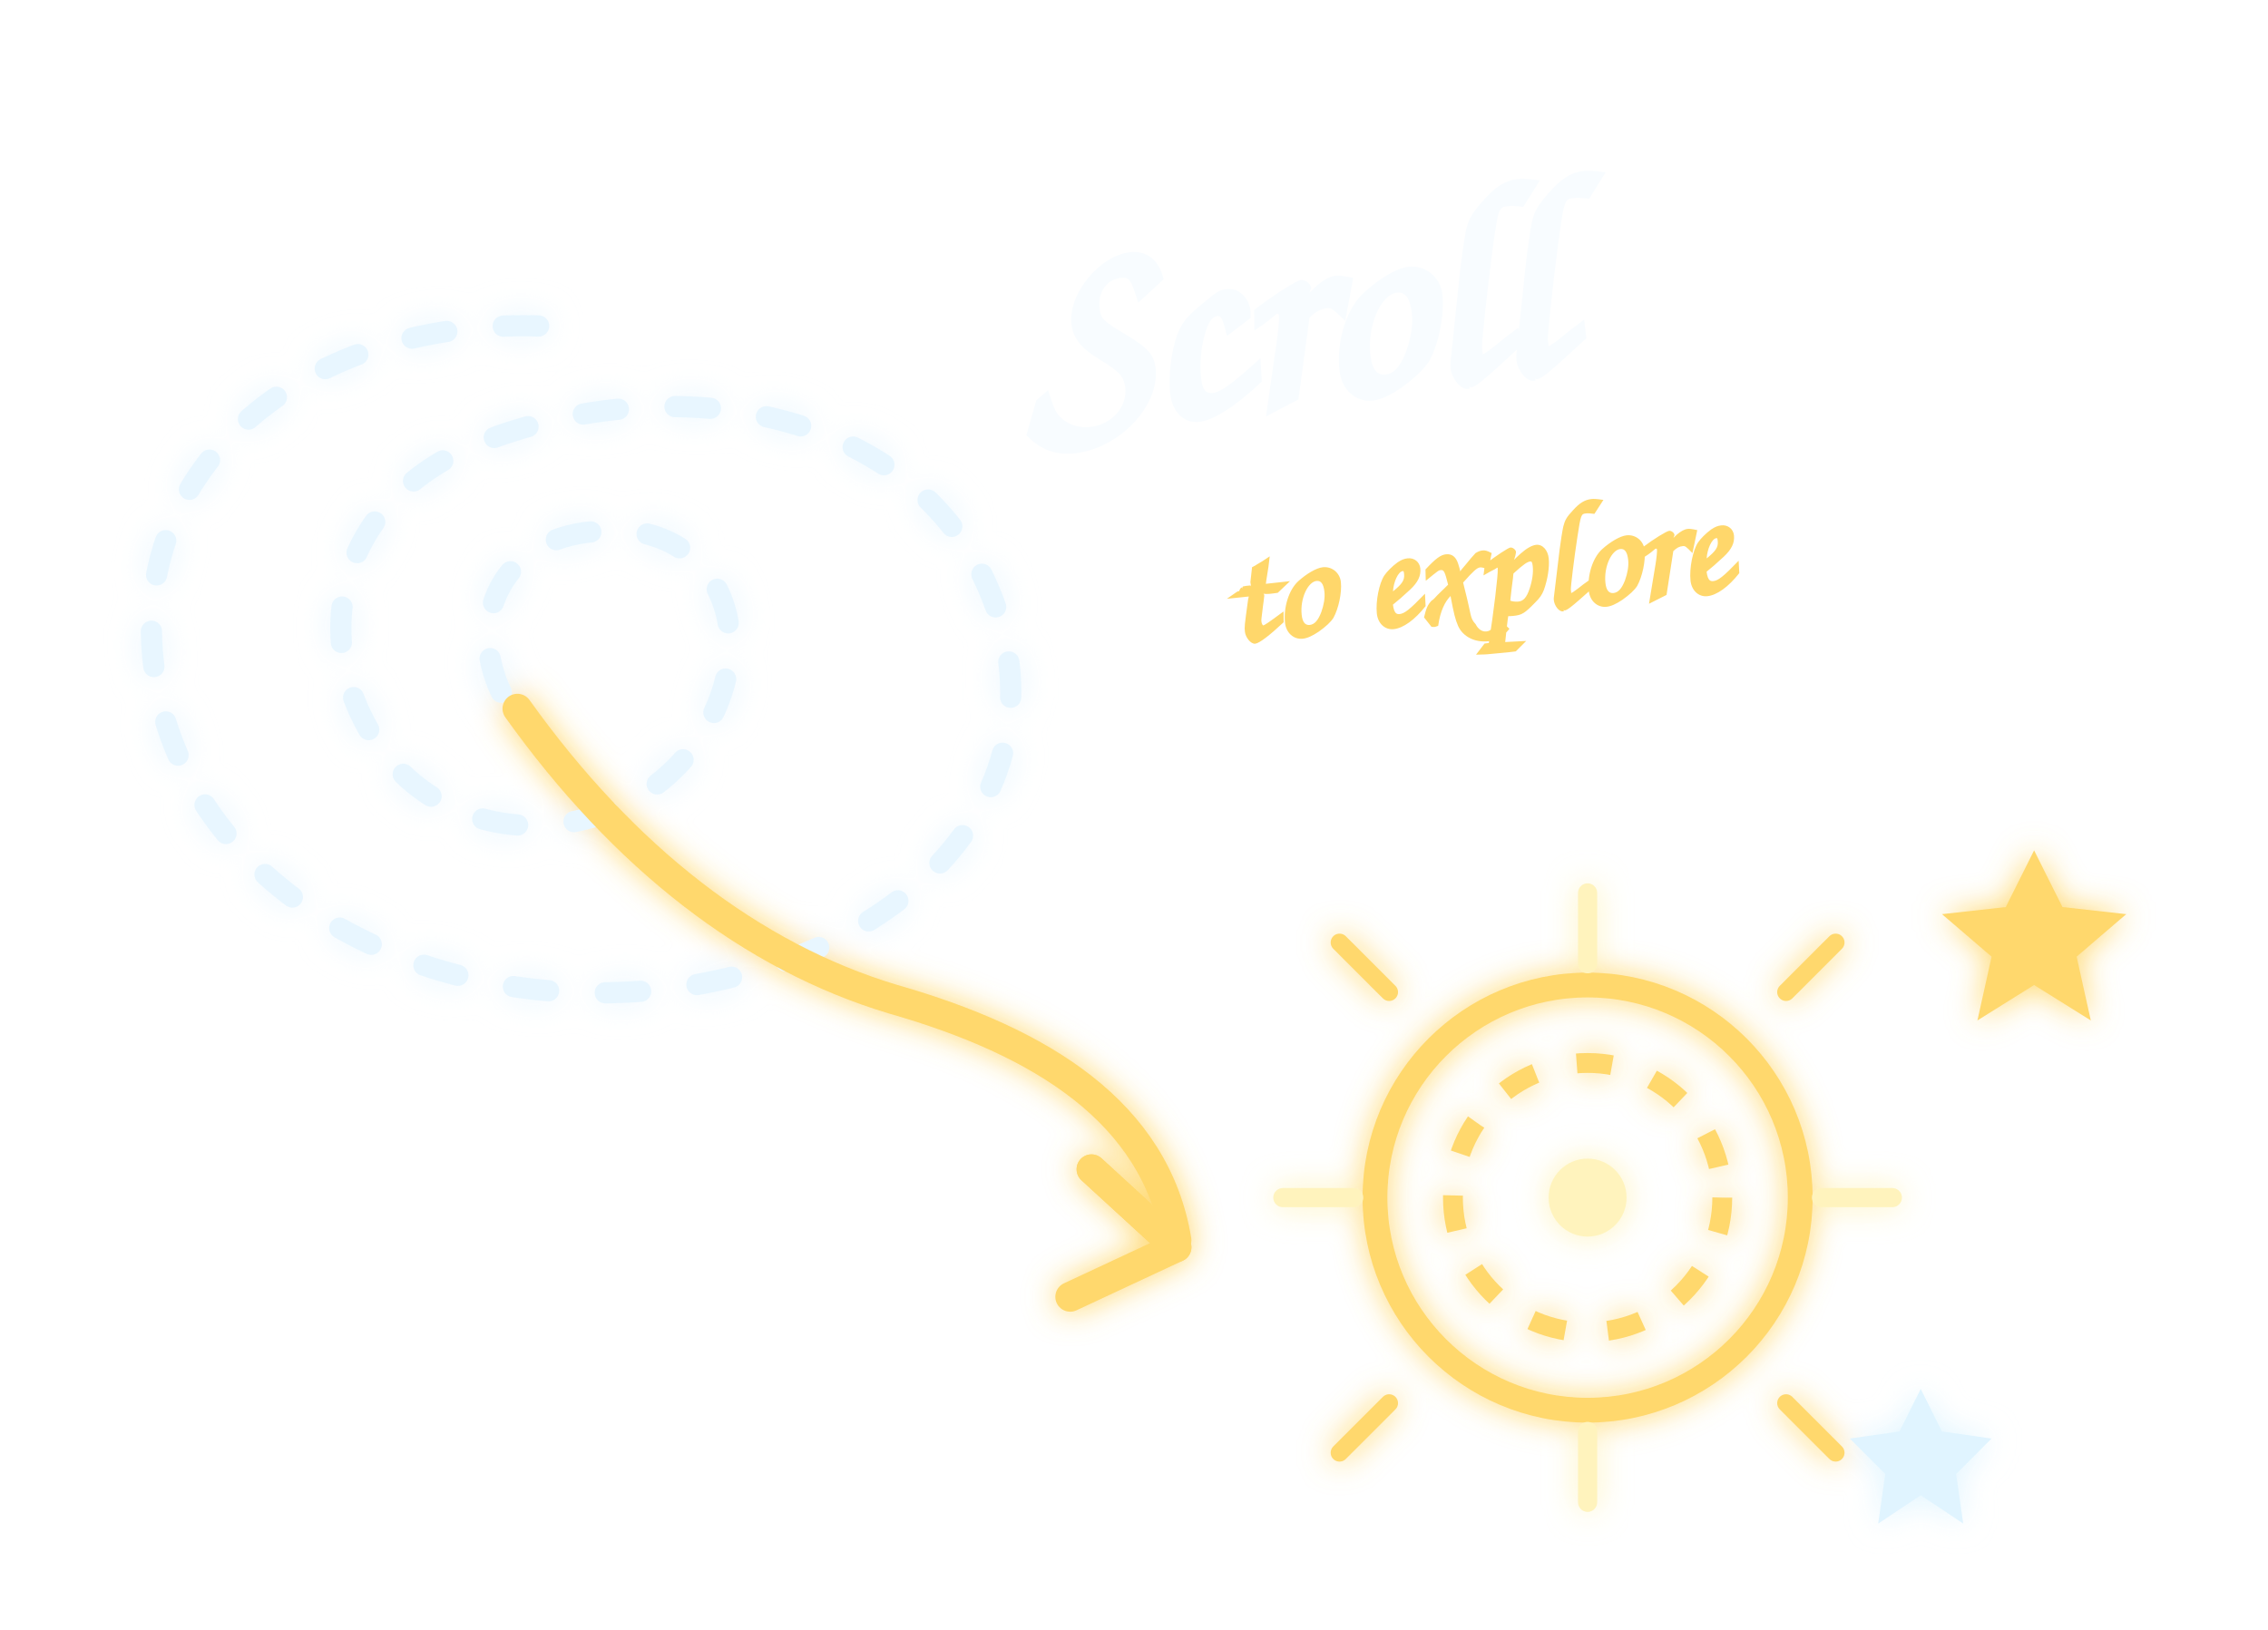
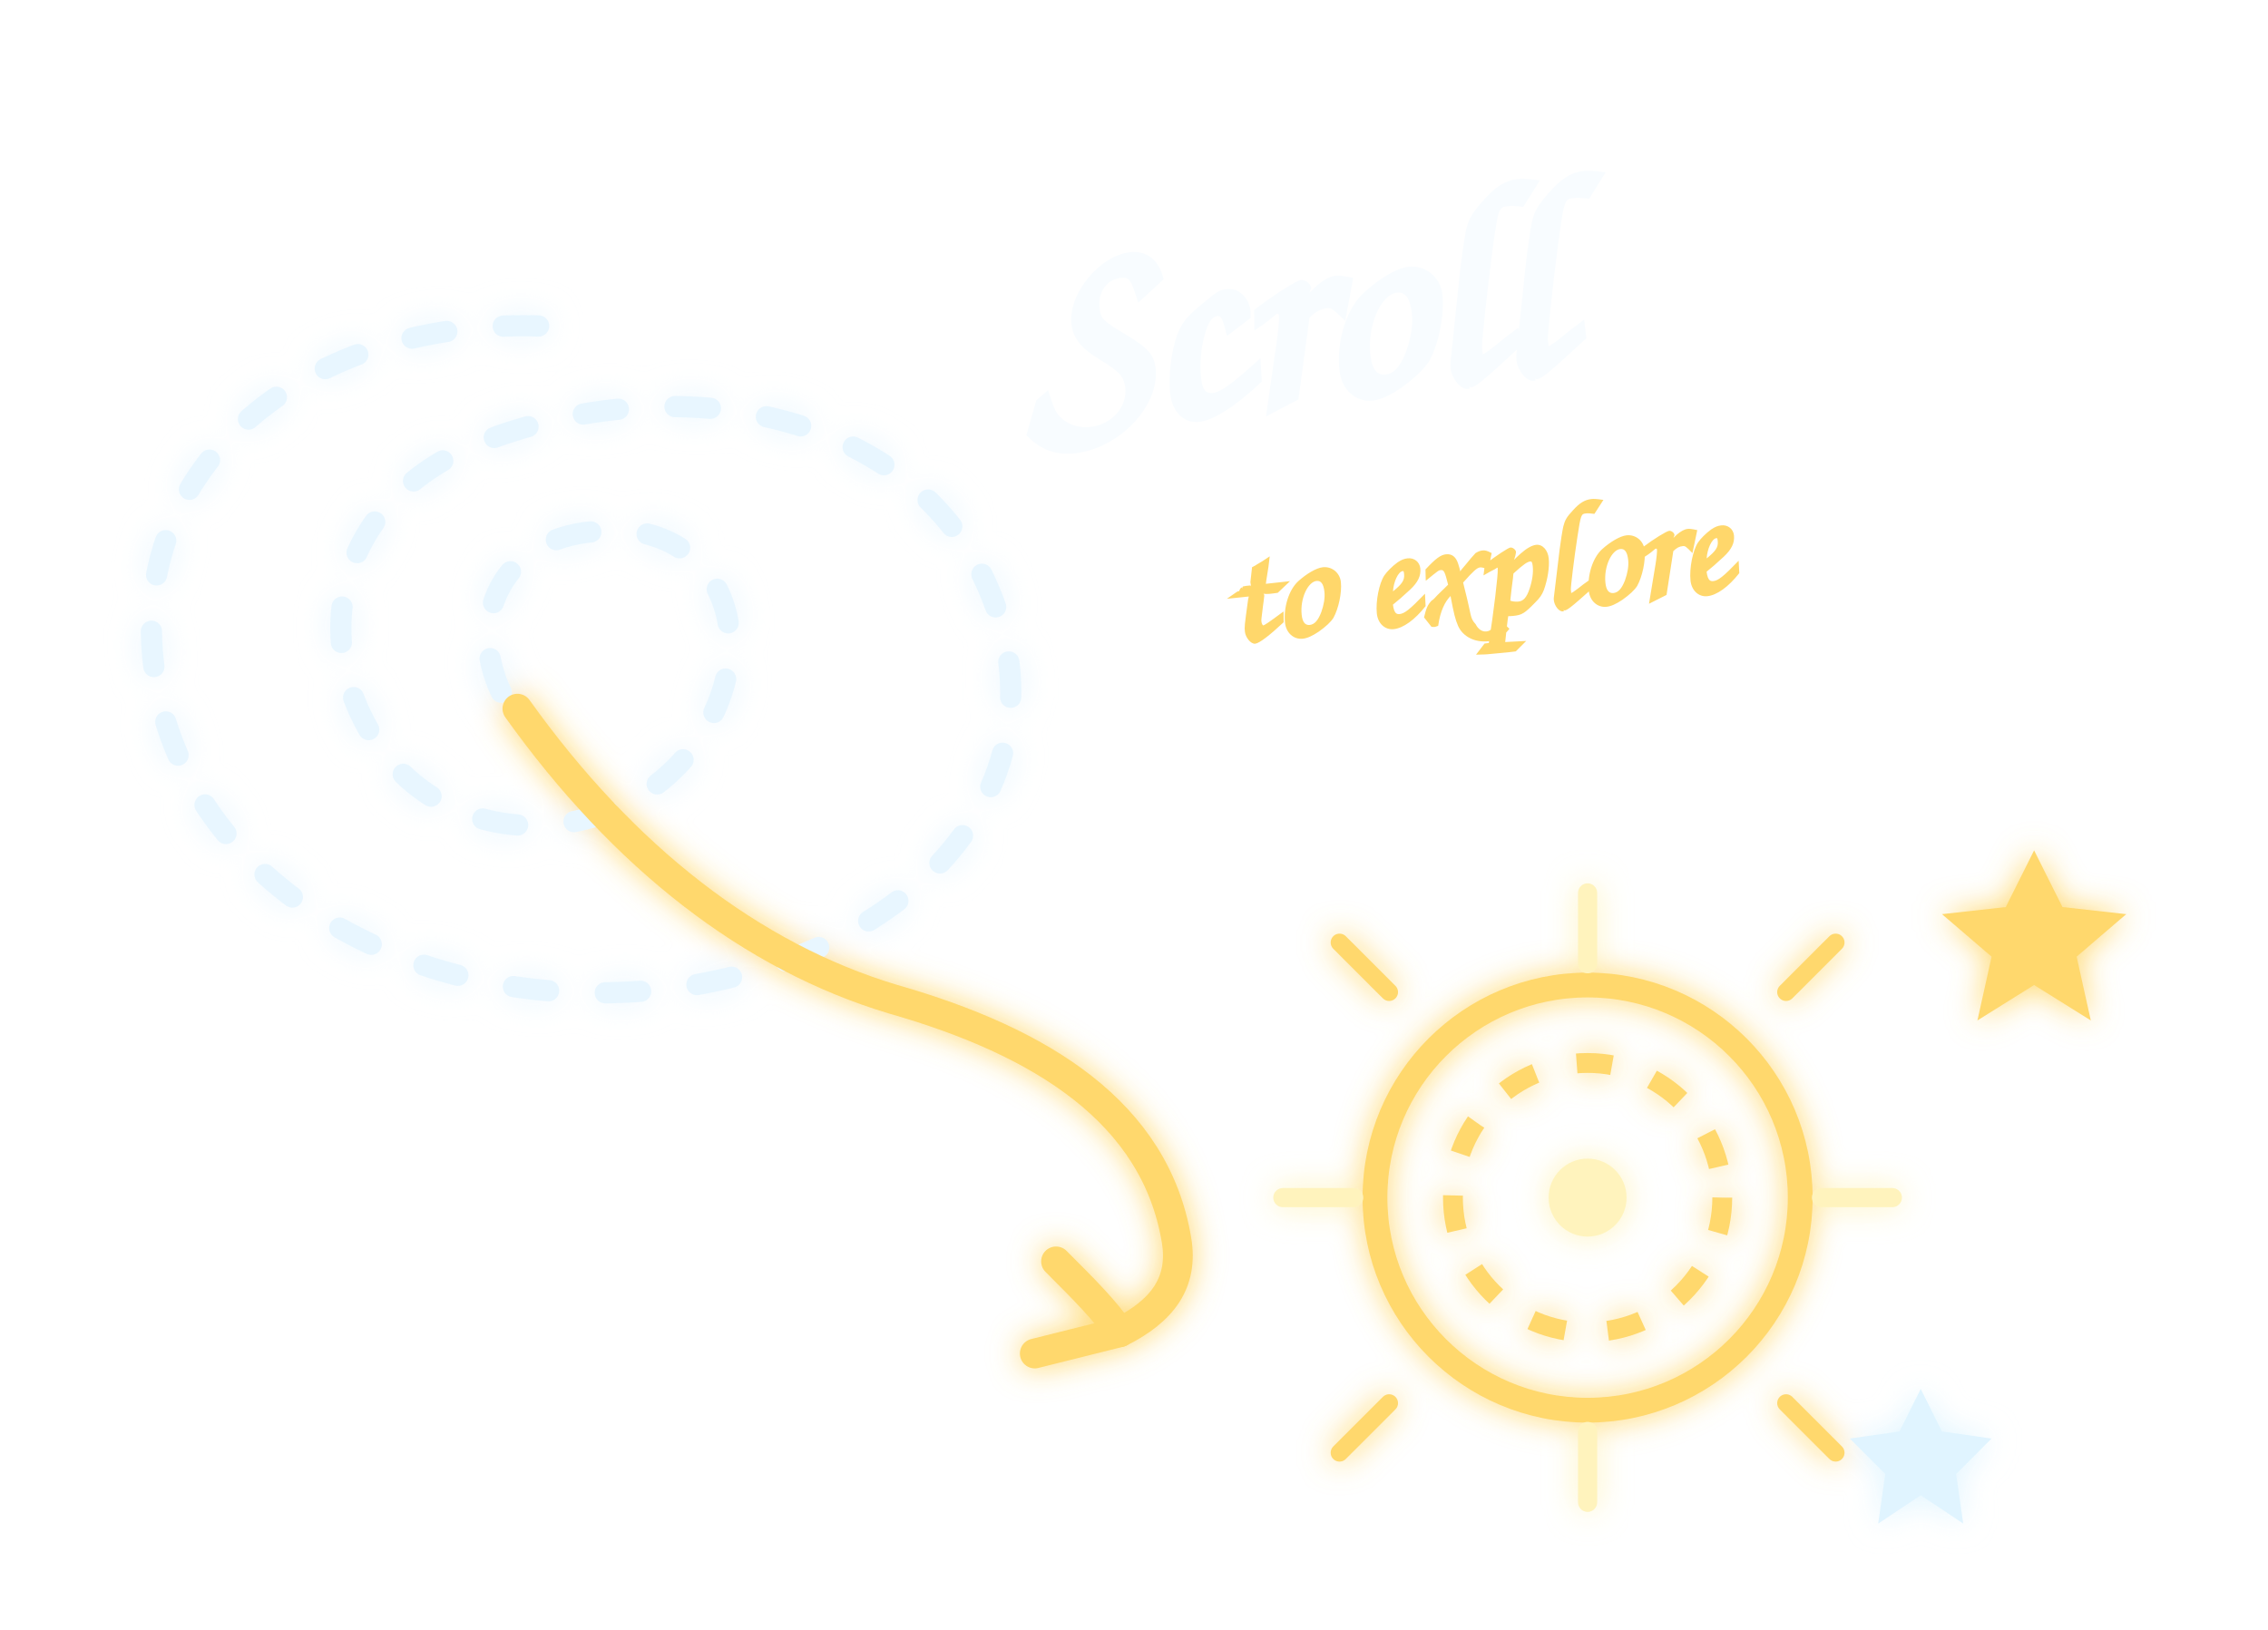
<svg xmlns="http://www.w3.org/2000/svg" viewBox="0 0 320 230" fill="none">
  <defs>
    <filter id="cueGlow" x="-50%" y="-50%" width="200%" height="200%">
      <feGaussianBlur stdDeviation="2.2" result="blur" />
      <feMerge>
        <feMergeNode in="blur" />
        <feMergeNode in="SourceGraphic" />
      </feMerge>
    </filter>
  </defs>
  <g opacity="0.98" filter="url(#cueGlow)">
    <path d="M76 46 C42 45 17 67 22 96 C27 126 61 145 98 139 C132 133 151 108 139 82 C128 58 96 52 69 62 C47 70 43 91 54 106 C66 122 91 119 100 102 C108 87 99 73 84 75 C70 76 65 89 72 100" stroke="#e8f6ff" stroke-width="3" stroke-linecap="round" stroke-dasharray="5 8" />
-     <path d="M73 100 C88 121 106 135 126 141 C147 147 163 157 166 175" stroke="#ffd76b" stroke-width="4.2" stroke-linecap="round" stroke-linejoin="round" />
-     <path d="M154 165 L166 176 L151 183" stroke="#ffd76b" stroke-width="4.2" stroke-linecap="round" stroke-linejoin="round" />
+     <path d="M73 100 C88 121 106 135 126 141 C147 147 163 157 166 175 C167 181 164 185 158 188" stroke="#ffd76b" stroke-width="4.2" stroke-linecap="round" stroke-linejoin="round" />
+     <path d="M149 178 C153 182 156 185 158 188 C154 189 150 190 146 191" stroke="#ffd76b" stroke-width="4.2" stroke-linecap="round" stroke-linejoin="round" />
    <g>
      <animateTransform attributeName="transform" attributeType="XML" type="scale" values="1;1.045;1" dur="2.8s" repeatCount="indefinite" />
      <circle cx="224" cy="169" r="30" stroke="#ffd76b" stroke-width="3.5" />
      <circle cx="224" cy="169" r="19" stroke="#ffd76b" stroke-width="2.8" stroke-dasharray="5 6" />
      <circle cx="224" cy="169" r="5.5" fill="#fff3bc" />
      <path d="M224 126 L224 136 M224 202 L224 212 M181 169 L191 169 M257 169 L267 169" stroke="#fff3bc" stroke-width="2.7" stroke-linecap="round" />
      <path d="M196 140 L189 133 M252 140 L259 133 M196 198 L189 205 M252 198 L259 205" stroke="#ffd76b" stroke-width="2.5" stroke-linecap="round" />
    </g>
    <path d="M287 120 l4 8 9 1 -7 6 2 9 -8 -5 -8 5 2 -9 -7 -6 9 -1z" fill="#ffd76b">
      <animate attributeName="opacity" values="0.35;1;0.35" dur="2.2s" repeatCount="indefinite" />
    </path>
    <path d="M271 196 l3 6 7 1 -5 5 1 7 -6 -4 -6 4 1 -7 -5 -5 7 -1z" fill="#dff4ff">
      <animate attributeName="opacity" values="0.45;1;0.45" dur="2.8s" repeatCount="indefinite" begin="0.5s" />
    </path>
-     <path d="M166 176 L154 165" stroke="#ffd76b" stroke-width="4.2" stroke-linecap="round">
-       <animateTransform attributeName="transform" attributeType="XML" type="translate" values="0 0;0 3;0 0" dur="2.2s" repeatCount="indefinite" />
-     </path>
  </g>
  <text x="145" y="62" fill="#f8fcff" font-size="39" font-family="cursive" font-style="italic" font-weight="700" transform="rotate(-7 145 62)">Scroll</text>
  <text x="173" y="91" fill="#ffd76b" font-size="21" font-family="cursive" font-style="italic" font-weight="700" transform="rotate(-6 173 91)">to explore</text>
</svg>
